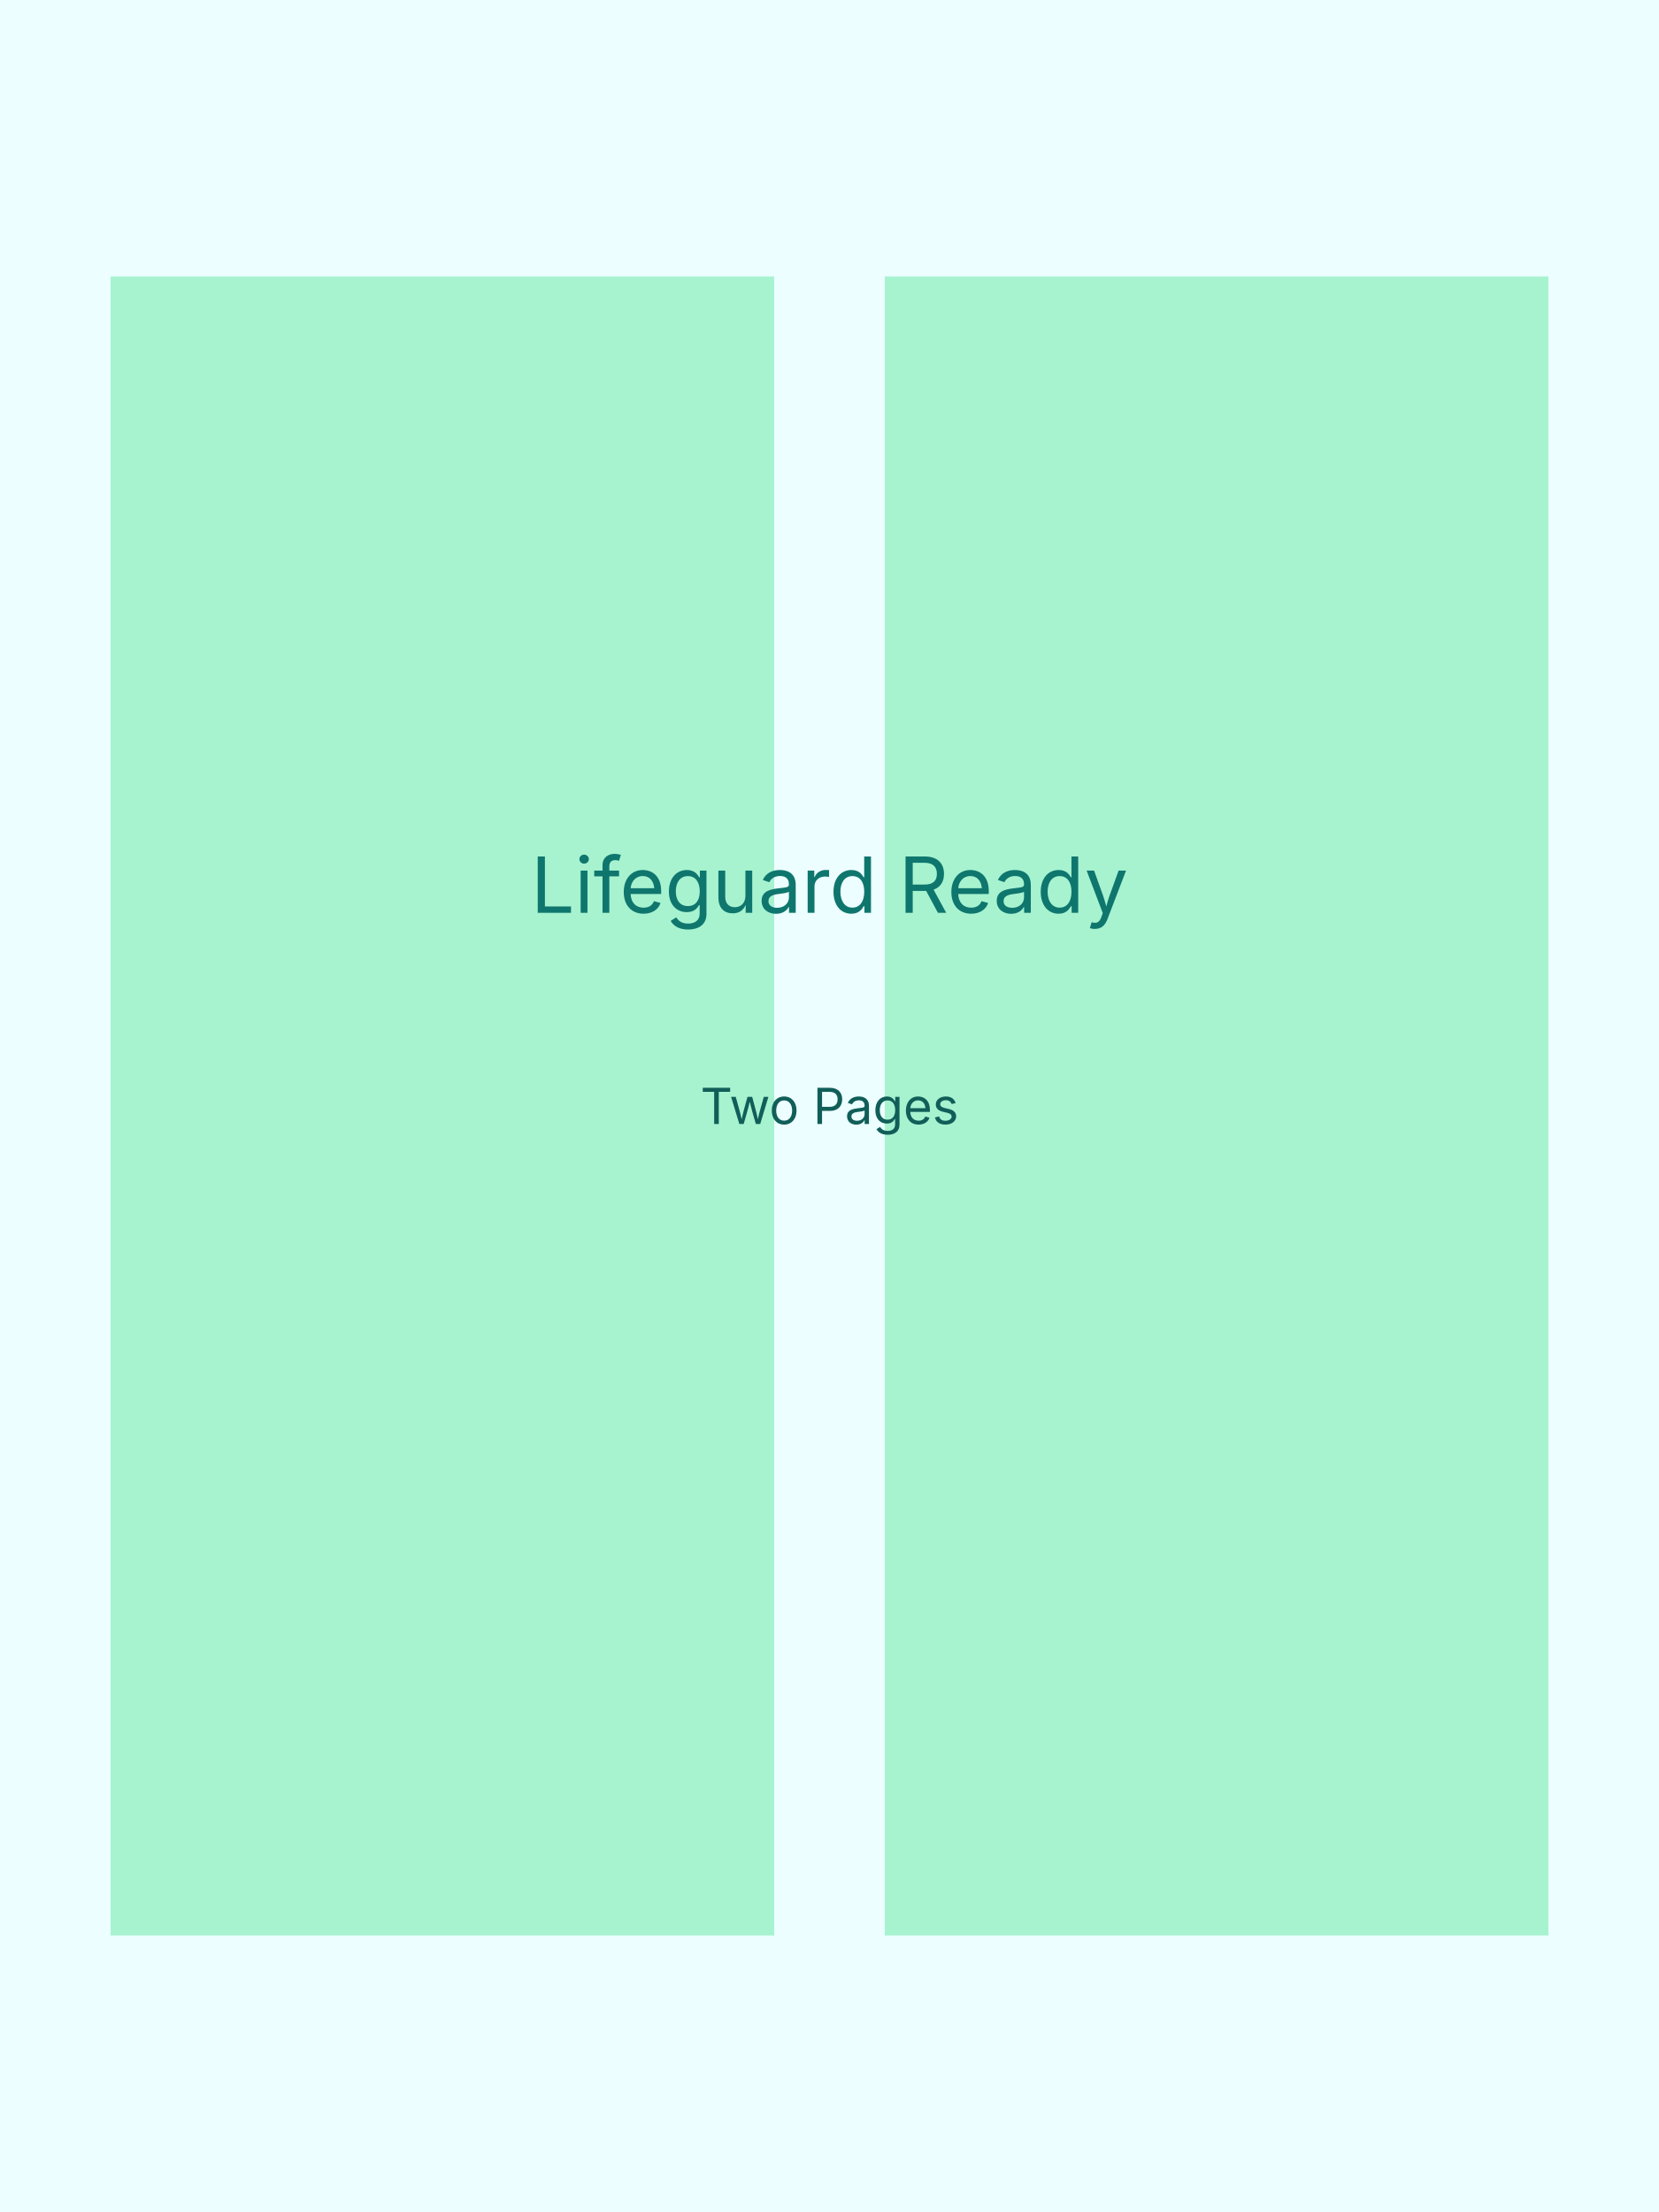
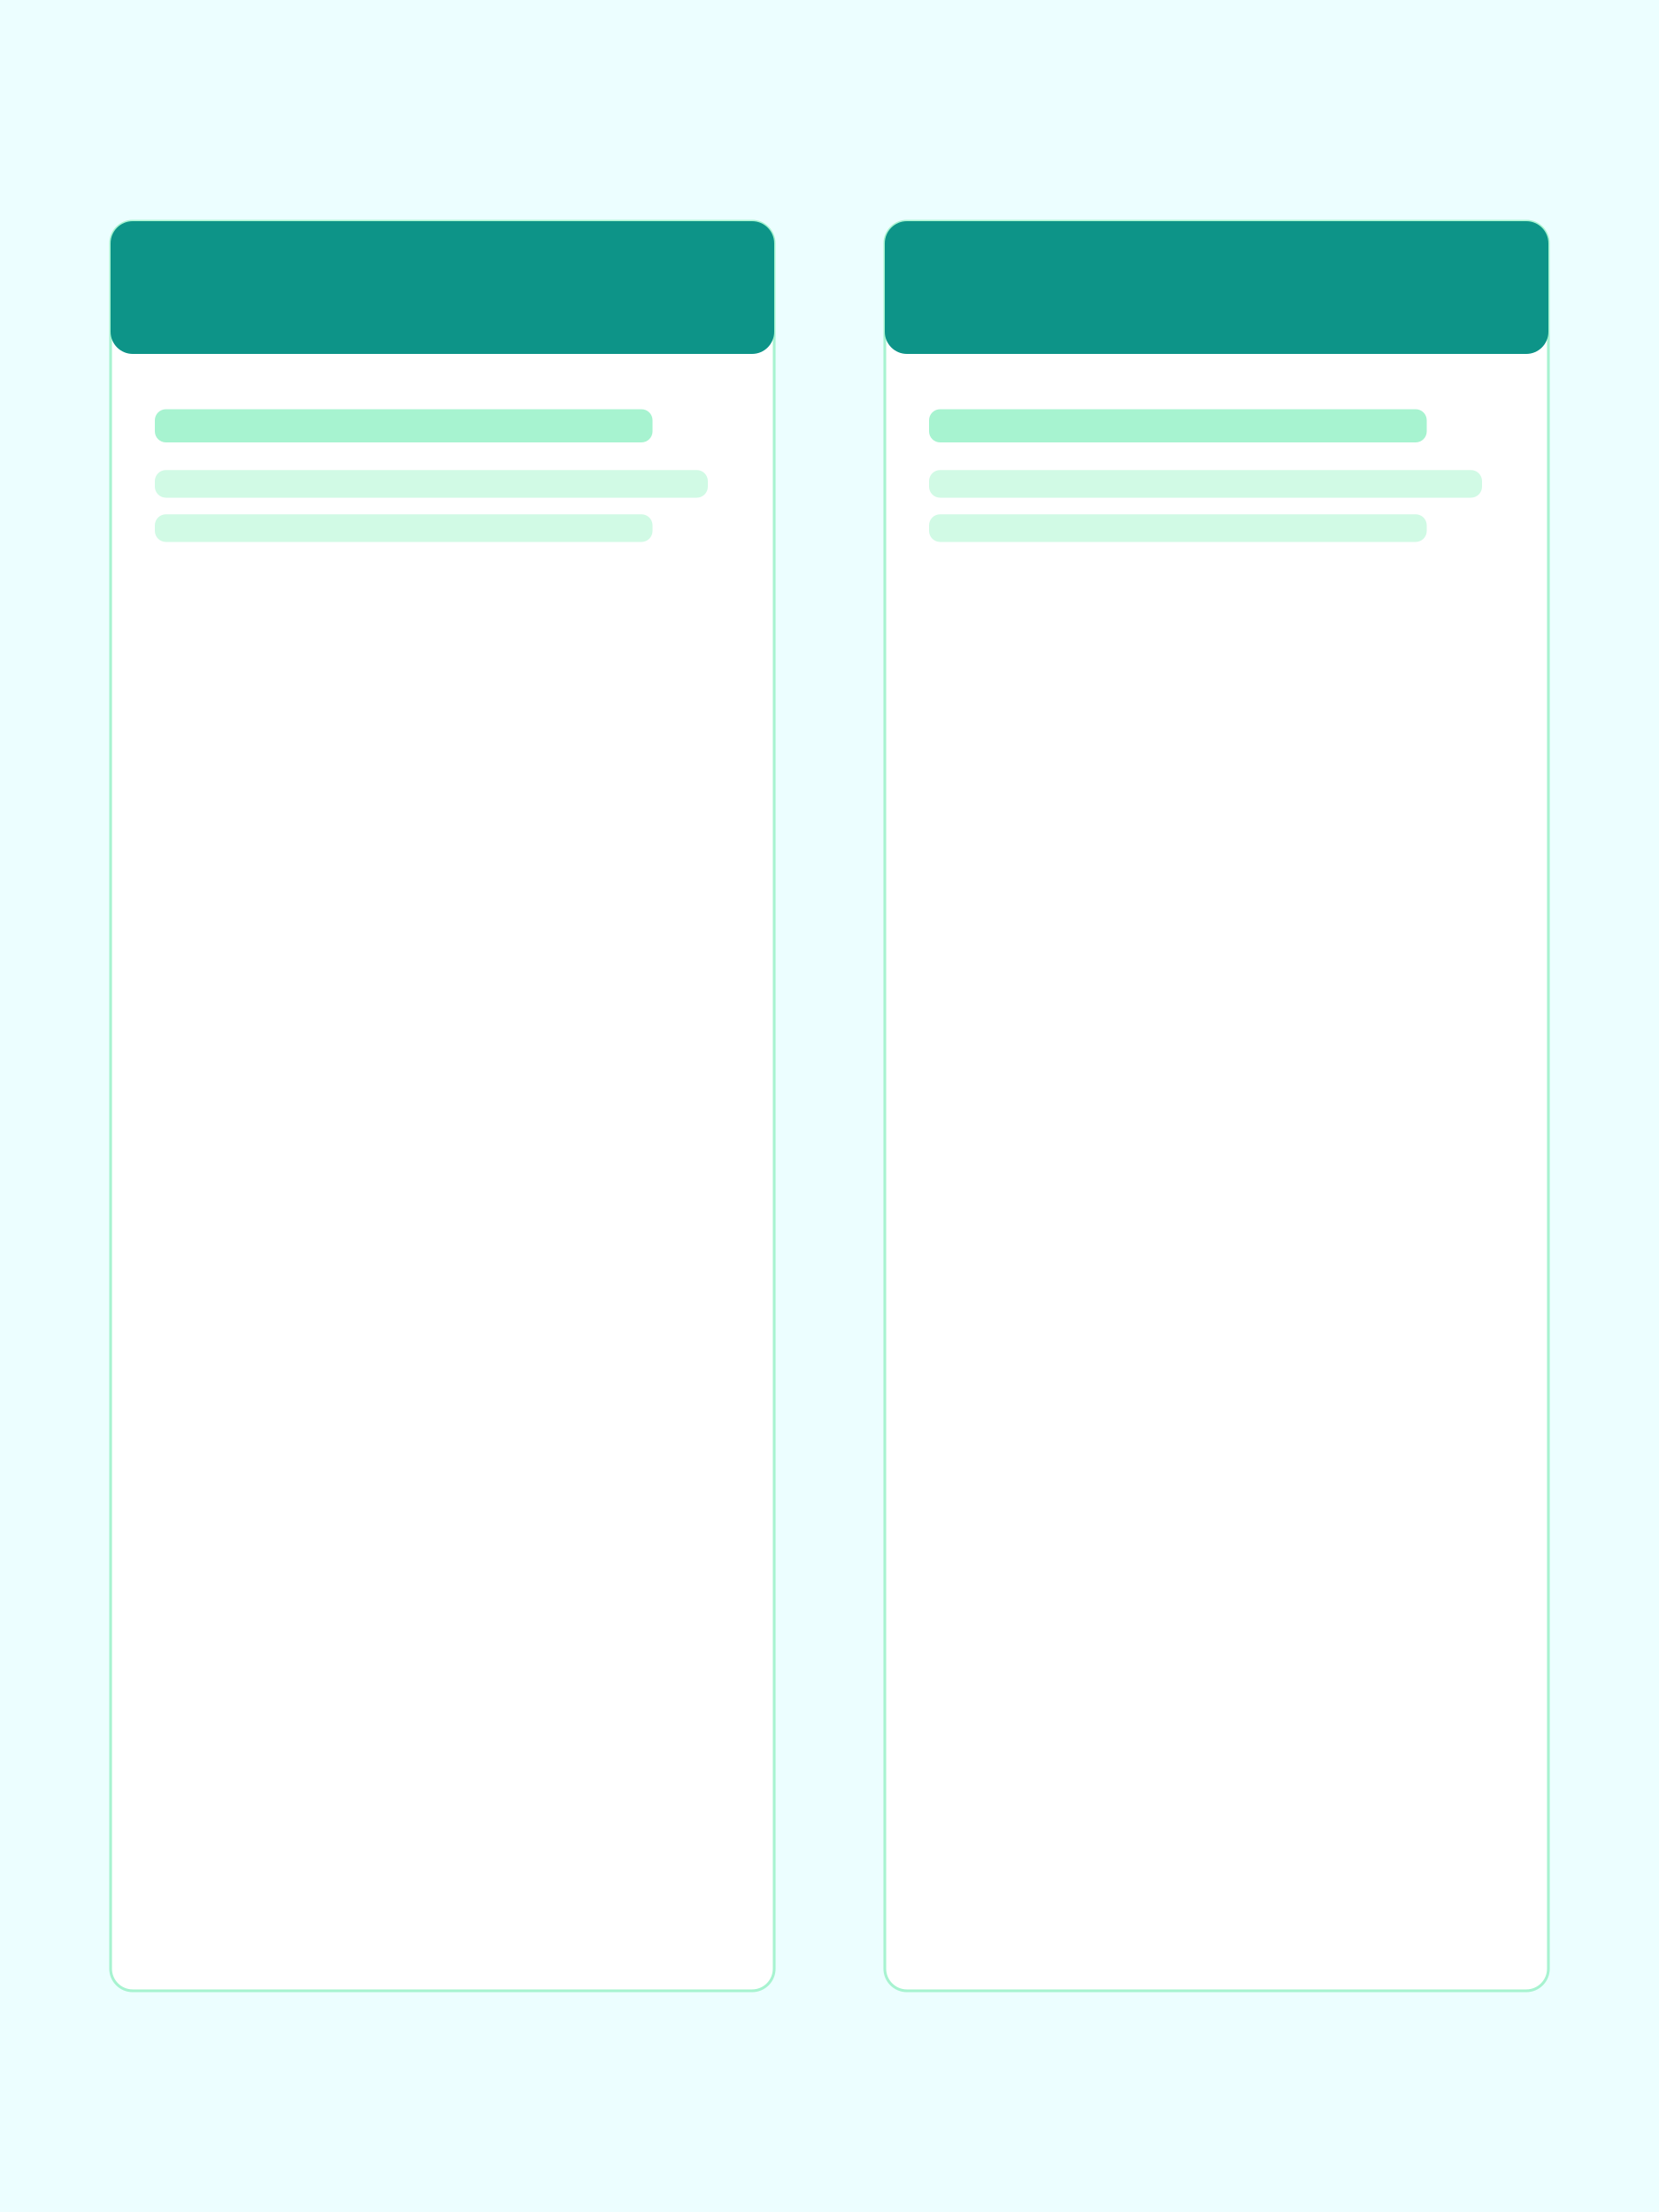
<svg xmlns="http://www.w3.org/2000/svg" width="600" height="800">
-   <rect width="100%" height="100%" fill="#ECFEFF" />
-   <rect x="40" y="100" width="240" height="600" fill="#A7F3D0" />
-   <rect x="320" y="100" width="240" height="600" fill="#A7F3D0" />
-   <text x="50%" y="40%" dominant-baseline="middle" text-anchor="middle" font-family="Inter, Arial" font-size="28" fill="#0F766E">Lifeguard Ready</text>
-   <text x="50%" y="50%" dominant-baseline="middle" text-anchor="middle" font-family="Inter, Arial" font-size="18" fill="#115E59">Two Pages</text>
+   <rect width="600" height="800" fill="#ECFEFF" />
+   <g transform="translate(40,80)">
+     <rect x="0" y="0" width="240" height="640" rx="8" fill="#FFFFFF" stroke="#A7F3D0" />
+     <rect x="0" y="0" width="240" height="48" rx="8" fill="#0D9488" />
+     <rect x="16" y="68" width="180" height="12" rx="4" fill="#A7F3D0" />
+     <rect x="16" y="90" width="200" height="10" rx="4" fill="#D1FAE5" />
+     <rect x="16" y="106" width="180" height="10" rx="4" fill="#D1FAE5" />
+   </g>
+   <g transform="translate(320,80)">
+     <rect x="0" y="0" width="240" height="640" rx="8" fill="#FFFFFF" stroke="#A7F3D0" />
+     <rect x="0" y="0" width="240" height="48" rx="8" fill="#0D9488" />
+     <rect x="16" y="68" width="180" height="12" rx="4" fill="#A7F3D0" />
+     <rect x="16" y="90" width="200" height="10" rx="4" fill="#D1FAE5" />
+     <rect x="16" y="106" width="180" height="10" rx="4" fill="#D1FAE5" />
+   </g>
</svg>
